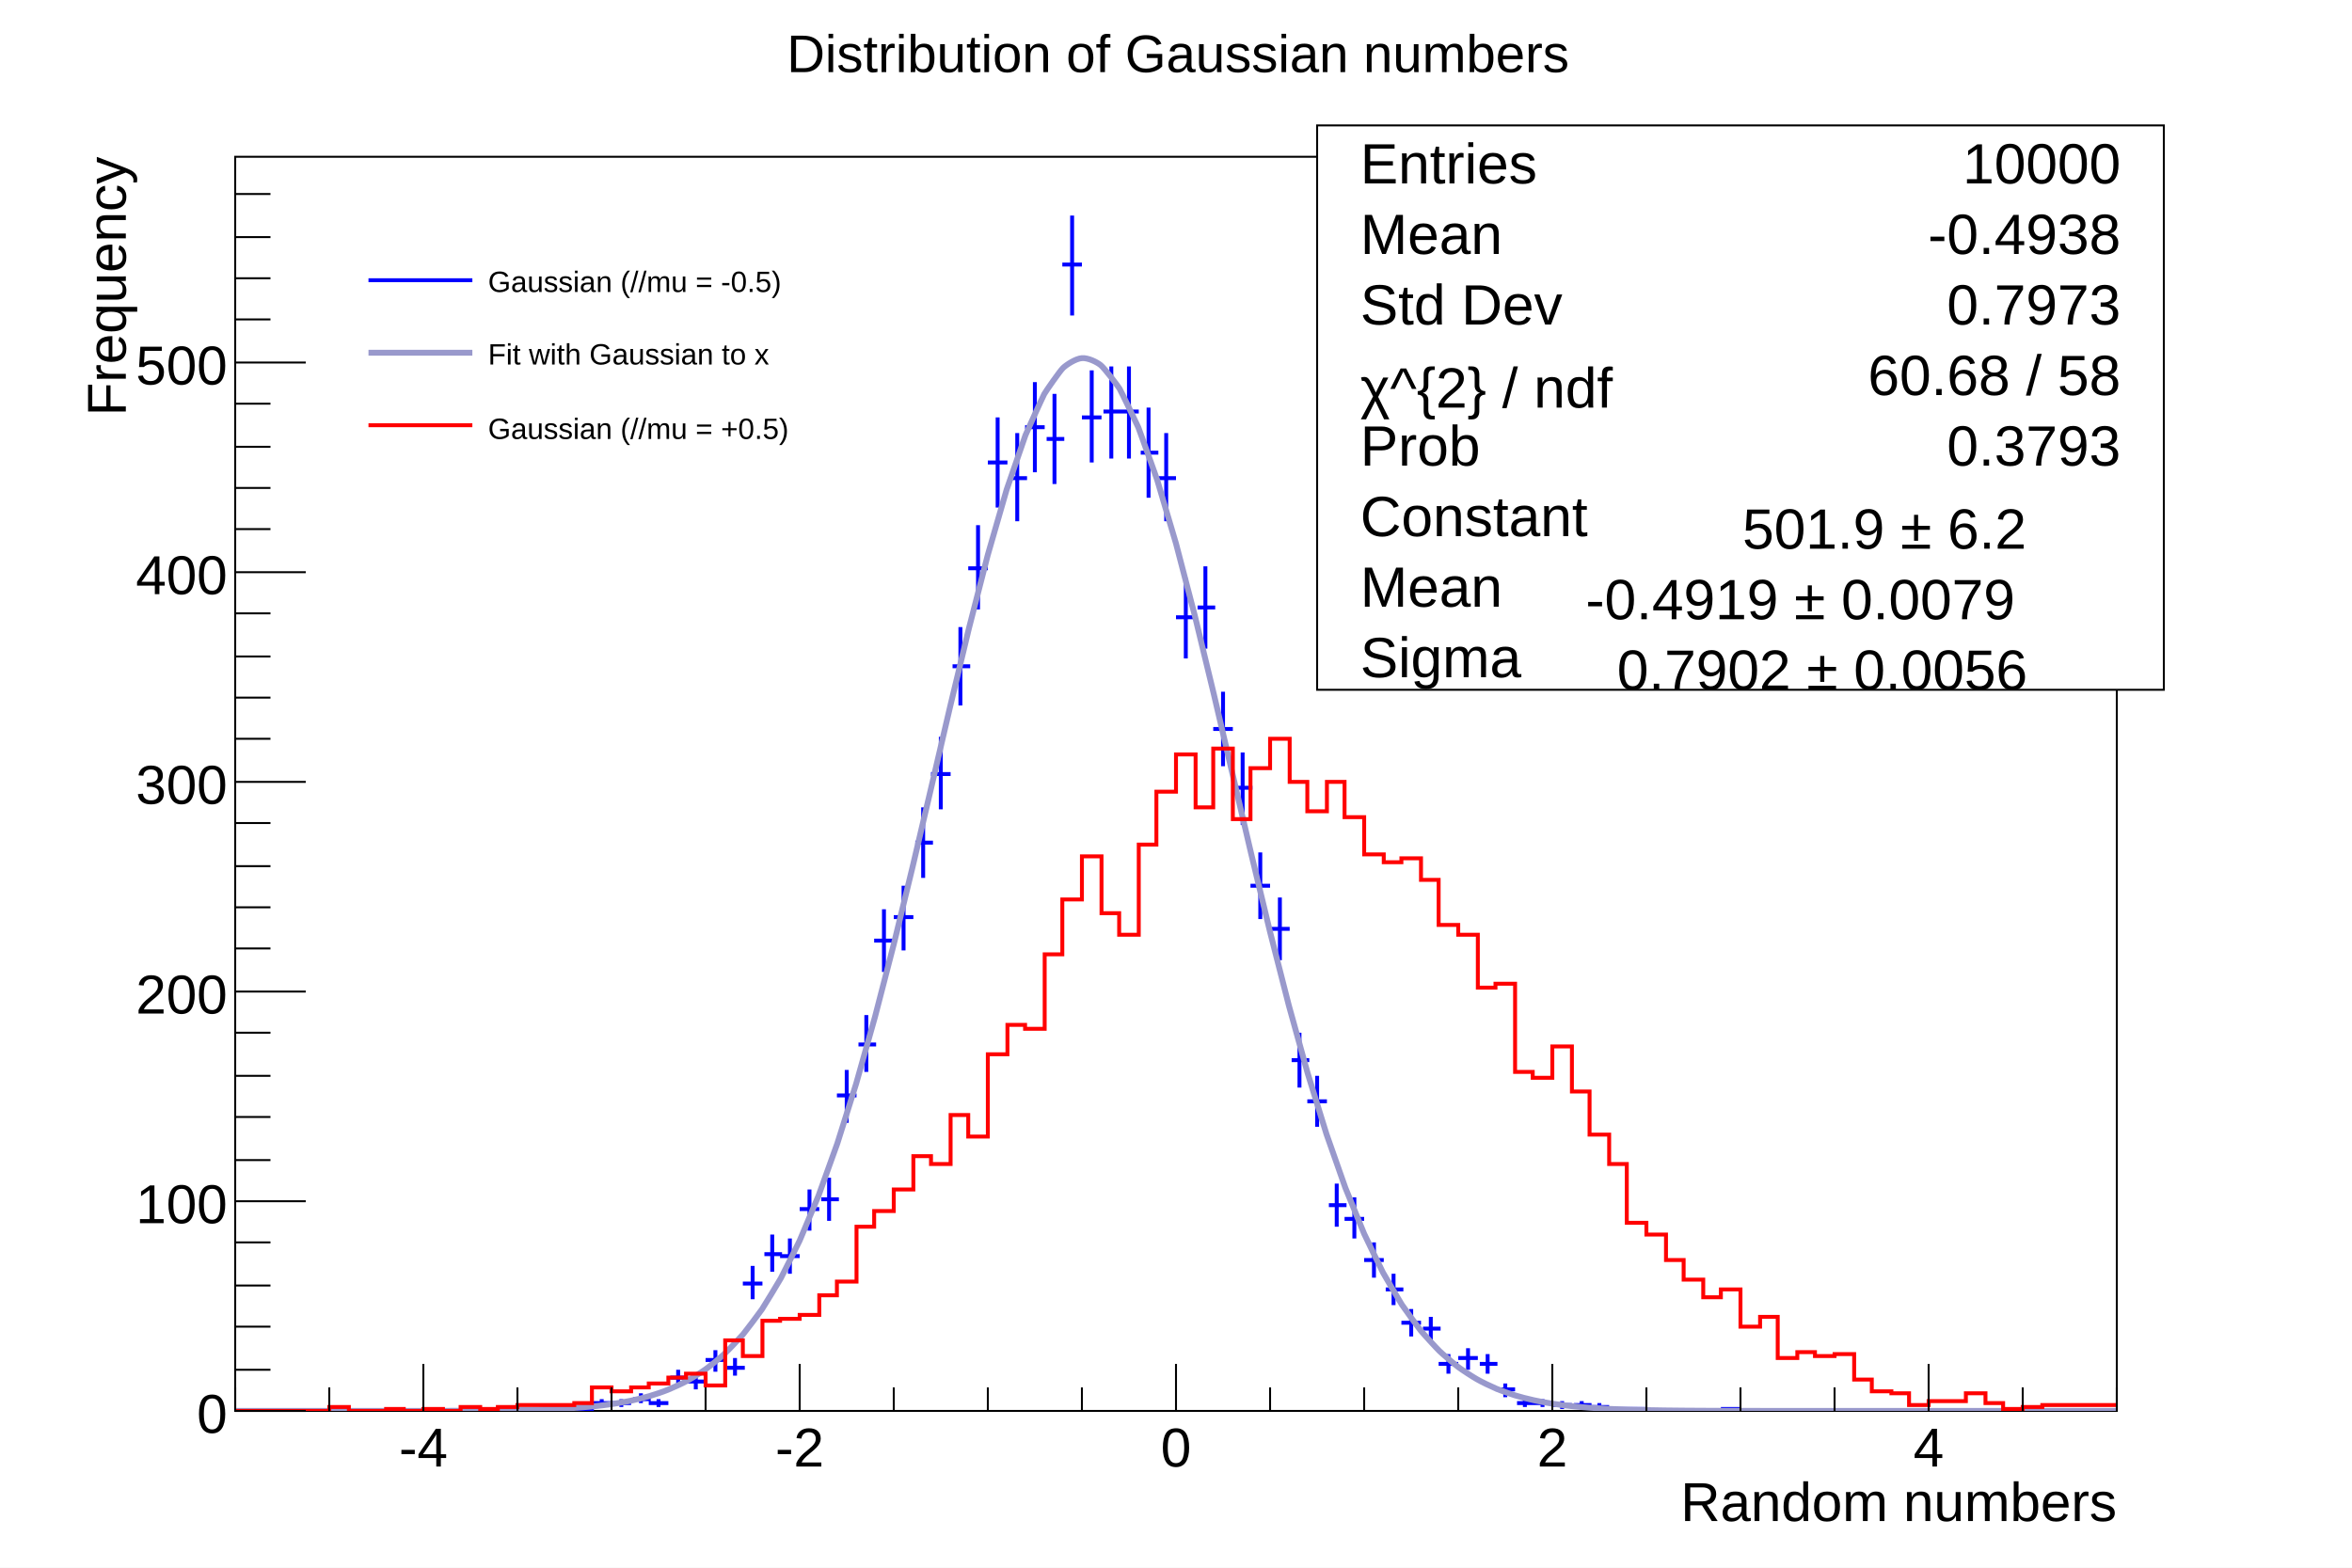
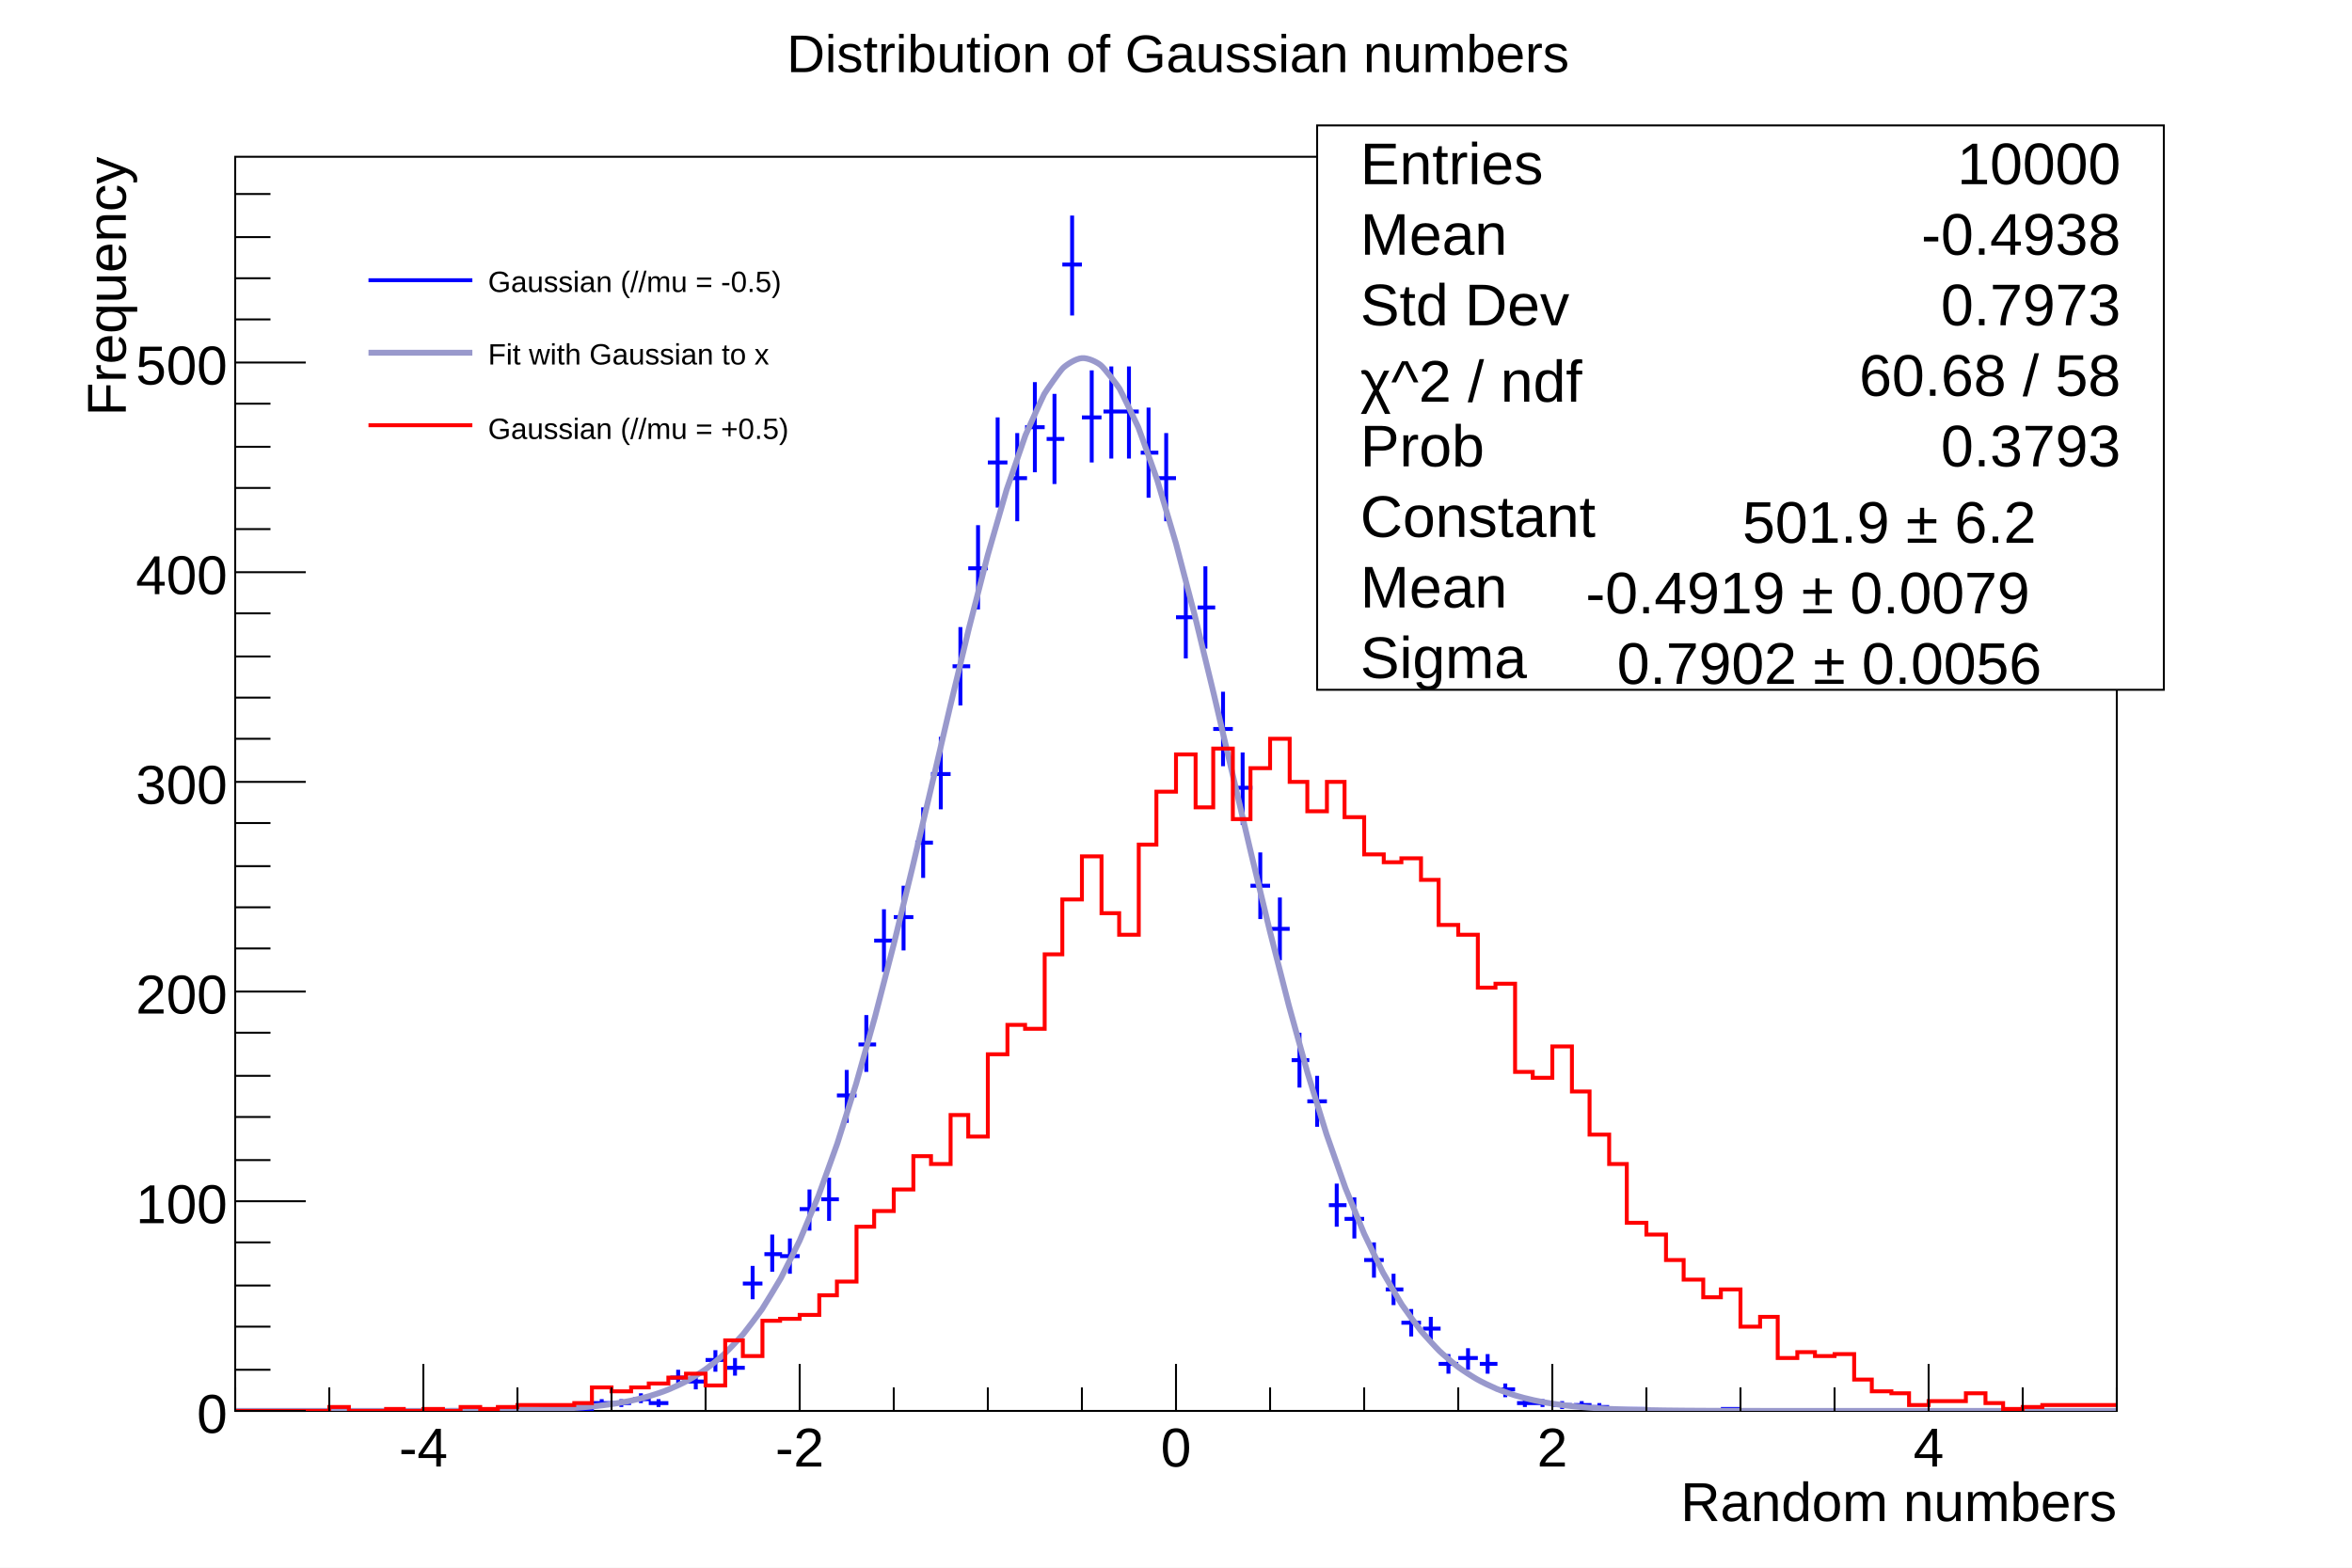
<svg xmlns="http://www.w3.org/2000/svg" viewBox="0 0 1200 800" preserveAspectRatio="none" width="1200" height="800">
  <rect x="0" y="0" width="1200" height="800" style="fill: white;" />
  <g>
    <g transform="translate(120,80)">
      <rect x="0" y="0" width="960" height="640" style="fill: white; stroke: black; stroke-width: 1;" />
      <svg x="0" y="0" overflow="hidden" width="960" height="640" viewBox="0 0 960 640">
        <g objname="Hist_x" objtype="TH1F">
          <path d="M115,639h10M120,638v2M155,639h9M159,638v2M163,639h10M168,638v2M174,639h9M178,638v2M182,636h10M187,634v4M192,636h10M197,634v4M203,634h9M207,631v5M211,636h10M216,634v4M222,623h9M226,619v8M230,625h10M235,621v8M240,614h10M245,609v11M251,618h9M255,613v9M259,575h10M264,566v17M270,560h9M274,550v19M278,561h10M283,552v18M288,537h10M293,527v21M299,532h9M303,521v22M307,479h10M312,466v27M318,453h9M322,438v29M326,400h10M331,384v32M336,388h10M341,372v33M347,350h9M351,332v36M355,315h10M360,296v37M366,260h9M370,240v40M374,210h10M379,188v43M384,156h10M389,133v46M395,164h9M399,141v45M403,138h10M408,115v46M414,144h9M418,121v46M422,55h10M427,30v51M432,133h10M437,109v47M443,130h9M447,107v47M451,130h10M456,107v47M462,151h9M466,128v46M470,164h10M475,141v45M480,235h10M485,215v41M491,230h9M495,209v42M499,292h10M504,273v38M510,322h9M514,304v37M518,372h10M523,355v34M528,394h10M533,378v32M539,461h9M543,447v28M547,482h10M552,469v26M558,535h9M562,524v22M566,542h10M571,531v21M576,563h10M581,554v18M587,578h9M591,570v16M595,595h10M600,588v14M606,598h9M610,592v13M614,616h10M619,611v10M624,613h10M629,608v11M635,616h9M639,611v10M643,629h10M648,626v7M654,636h9M658,634v4M662,636h10M667,634v4M672,637h10M677,635v4M683,637h9M687,635v4M691,638h10M696,636v3M702,639h9M706,638v2M710,639h10M715,638v2M758,639h10M763,638v2" style="stroke: blue; stroke-width: 2;" />
        </g>
        <g objname="fit_x" objtype="TF1">
          <path d="M0.00,640.00c1.60,-0.00,6.40,-0.00,9.60,-0.00s6.40,-0.00,9.60,-0.00s6.40,-0.00,9.60,-0.00s6.40,-0.00,9.60,-0.00s6.40,-0.00,9.60,-0.00s6.40,-0.00,9.60,-0.00s6.40,-0.00,9.60,-0.00s6.40,-0.00,9.60,-0.00s6.40,-0.00,9.60,-0.01s6.40,-0.01,9.60,-0.01s6.40,-0.01,9.60,-0.02s6.40,-0.02,9.60,-0.03s6.40,-0.03,9.60,-0.06s6.40,-0.05,9.60,-0.09s6.40,-0.08,9.60,-0.15s6.40,-0.13,9.60,-0.23s6.41,-0.21,9.60,-0.36s6.42,-0.32,9.60,-0.54s6.43,-0.48,9.60,-0.80s6.47,-0.71,9.60,-1.17s6.54,-1.04,9.60,-1.68s6.66,-1.50,9.60,-2.37s6.85,-2.17,9.60,-3.29s7.13,-3.13,9.60,-4.47s7.49,-4.46,9.60,-5.97s7.89,-6.24,9.60,-7.84s8.27,-8.51,9.60,-10.09s8.60,-11.27,9.60,-12.75s8.86,-14.45,9.60,-15.80s9.05,-17.99,9.60,-19.20s9.18,-21.79,9.60,-22.87s9.28,-25.72,9.60,-26.68s9.34,-29.59,9.60,-30.47s9.38,-33.22,9.60,-34.03s9.41,-36.36,9.60,-37.11s9.43,-38.76,9.60,-39.49s9.43,-40.18,9.60,-40.89s9.43,-40.40,9.60,-41.11s9.41,-39.22,9.60,-39.97s9.38,-36.55,9.60,-37.36s9.31,-32.35,9.60,-33.26s9.17,-26.66,9.60,-27.76s8.84,-19.65,9.60,-21.02s7.92,-11.71,9.60,-13.31s6.42,-4.75,9.60,-4.98s7.67,2.02,9.60,3.59s8.75,10.57,9.60,11.99s9.13,18.69,9.60,19.82s9.30,25.80,9.60,26.74s9.37,31.64,9.60,32.46s9.41,36.04,9.60,36.79s9.43,38.93,9.60,39.65s9.43,40.31,9.60,41.02s9.43,40.30,9.60,41.02s9.41,39.04,9.60,39.79s9.39,36.76,9.60,37.56s9.35,33.70,9.60,34.57s9.29,30.12,9.60,31.07s9.20,26.25,9.60,27.30s9.07,22.30,9.60,23.48s8.89,18.46,9.60,19.78s8.65,14.87,9.60,16.33s8.33,11.65,9.60,13.22s7.96,8.89,9.60,10.49s7.55,6.64,9.60,8.18s7.18,4.87,9.60,6.25s6.89,3.54,9.60,4.69s6.68,2.55,9.60,3.46s6.55,1.82,9.60,2.50s6.48,1.29,9.60,1.78s6.44,0.90,9.60,1.24s6.42,0.62,9.60,0.85s6.41,0.42,9.60,0.58s6.40,0.28,9.60,0.38s6.40,0.18,9.60,0.25s6.40,0.12,9.60,0.16s6.40,0.07,9.60,0.10s6.40,0.05,9.60,0.06s6.40,0.03,9.60,0.04s6.40,0.02,9.60,0.02s6.40,0.01,9.60,0.01s6.40,0.01,9.60,0.01s6.40,0.00,9.60,0.00s6.40,0.00,9.60,0.00s6.40,0.00,9.60,0.00s6.40,0.00,9.60,0.00s6.40,0.00,9.60,0.00s6.40,0.00,9.60,0.00s6.40,0.00,9.60,0.00s6.40,0.00,9.60,0.00s6.40,0.00,9.60,0.00s6.40,0.00,9.60,0.00s6.40,0.00,9.60,0.00s6.40,0.00,9.60,0.00s6.40,0.00,9.60,0.00s6.40,0.00,9.60,0.00s6.40,0.00,9.60,0.00s6.40,0.00,9.60,0.00s6.40,0.00,9.60,0.00s8.00,0.00,9.60,0.00" style="fill: none; stroke: rgb(153,153,204); stroke-width: 3;" />
        </g>
        <g objname="Hist_y" objtype="TH1F">
          <path d="M0,640h48v-2h10v2h19v-1h9v1h10v-1h10v1h9v-2h10v1h9v-1h10v-1h29v-1h9v-8h10v2h10v-2h9v-2h10v-3h9v-2h10v6h10v-23h9v8h10v-18h9v-1h10v-2h10v-10h9v-7h10v-28h9v-8h10v-11h10v-17h9v4h10v-25h9v11h10v-42h10v-15h9v2h10v-38h9v-28h10v-22h10v29h9v11h10v-46h9v-27h10v-19h10v27h9v-30h10v36h9v-26h10v-15h10v22h9v15h10v-15h9v18h10v19h10v4h9v-2h10v11h9v23h10v5h10v27h9v-2h10v45h9v3h10v-16h10v23h9v22h10v15h9v30h10v6h10v13h9v10h10v9h9v-4h10v19h10v-5h9v21h10v-3h9v2h10v-1h10v13h9v6h10v1h9v6h10v-2h19v-4h10v5h9v3h10v-1h10v-1h38" style="stroke-linejoin: miter; stroke: red; stroke-width: 2; fill: none;" />
        </g>
      </svg>
      <g>
        <g transform="translate(0,640)">
          <path d="M0,-12v12m48,-12v12m48,-24v24m48,-12v12m48,-12v12m48,-12v12m48,-24v24m48,-12v12m48,-12v12m48,-12v12m48,-24v24m48,-12v12m48,-12v12m48,-12v12m48,-24v24m48,-12v12m48,-12v12m48,-12v12m48,-24v24m48,-12v12m48,-12v12" style="stroke: black; stroke-width: 1;" />
          <g font-family="Arial" font-size="28" space="preserve">
            <text fill="black" text-anchor="middle" dy=".8em" transform="translate(96,6)">-4</text>
            <text fill="black" text-anchor="middle" dy=".8em" transform="translate(288,6)">-2</text>
            <text fill="black" text-anchor="middle" dy=".8em" transform="translate(480,6)">0</text>
            <text fill="black" text-anchor="middle" dy=".8em" transform="translate(672,6)">2</text>
            <text fill="black" text-anchor="middle" dy=".8em" transform="translate(864,6)">4</text>
          </g>
          <g font-family="Arial" font-size="28" space="preserve" transform="translate(960,45)">
            <text fill="black" text-anchor="end" dy=".4em">Random numbers</text>
          </g>
        </g>
        <g>
          <path d="M36,640h-36m18,-21h-18m18,-22h-18m18,-21h-18m18,-22h-18m36,-21h-36m18,-21h-18m18,-22h-18m18,-21h-18m18,-22h-18m36,-21h-36m18,-22h-18m18,-21h-18m18,-21h-18m18,-22h-18m36,-21h-36m18,-22h-18m18,-21h-18m18,-21h-18m18,-22h-18m36,-21h-36m18,-22h-18m18,-21h-18m18,-21h-18m18,-22h-18m36,-21h-36m18,-22h-18m18,-21h-18m18,-21h-18m18,-22h-18" style="stroke: black; stroke-width: 1;" />
          <g font-family="Arial" font-size="28" space="preserve">
            <text fill="black" text-anchor="end" dy=".4em" transform="translate(-4,640)">0</text>
            <text fill="black" text-anchor="end" dy=".4em" transform="translate(-4,533)">100</text>
            <text fill="black" text-anchor="end" dy=".4em" transform="translate(-4,426)">200</text>
            <text fill="black" text-anchor="end" dy=".4em" transform="translate(-4,319)">300</text>
            <text fill="black" text-anchor="end" dy=".4em" transform="translate(-4,212)">400</text>
            <text fill="black" text-anchor="end" dy=".4em" transform="translate(-4,105)">500</text>
          </g>
          <g font-family="Arial" font-size="28" space="preserve" transform="translate(-67,0)">
            <text fill="black" text-anchor="end" dy=".4em" transform=" rotate(270)">Frequency</text>
          </g>
        </g>
      </g>
    </g>
    <g objname="TPave" objtype="TLegend" transform="translate(180,120)" font-family="Arial" font-size="15" space="preserve">
      <path d="M0,0h276v120h-276z" style="fill: white; stroke: white; stroke-width: 1;" />
      <line x1="8" y1="23" x2="61" y2="23" style="stroke: blue; stroke-width: 2;" />
      <text fill="black" text-anchor="start" dy=".4em" transform="translate(69,23)"> Gaussian (//mu = -0.5)</text>
      <line x1="8" y1="60" x2="61" y2="60" style="stroke: rgb(153,153,204); stroke-width: 3;" />
      <text fill="black" text-anchor="start" dy=".4em" transform="translate(69,60)"> Fit with Gaussian to x</text>
      <line x1="8" y1="97" x2="61" y2="97" style="stroke: red; stroke-width: 2;" />
      <text fill="black" text-anchor="start" dy=".4em" transform="translate(69,98)"> Gaussian (//mu = +0.5)</text>
    </g>
    <g objname="title" objtype="TPaveText" transform="translate(354,4)" font-family="Arial" font-size="27" space="preserve">
      <path d="M0,0h493v44h-493z" style="fill: none;" />
      <text fill="black" text-anchor="middle" dy=".4em" transform="translate(247,22)">Distribution of Gaussian numbers</text>
    </g>
-     <g objname="stats" objtype="TPaveStats" transform="translate(672,64)" font-family="Arial" font-size="29" space="preserve">
+     <g objname="stats" objtype="TPaveStats" transform="translate(672,64)" font-family="Arial" font-size="30" space="preserve">
      <path d="M0,0h432v288h-432z" style="fill: white; stroke: black; stroke-width: 1;" />
      <text fill="black" text-anchor="start" dy=".4em" transform="translate(22,18)">Entries </text>
      <text fill="black" text-anchor="end" dy=".4em" transform="translate(410,18)"> 10000</text>
      <text fill="black" text-anchor="start" dy=".4em" transform="translate(22,54)">Mean </text>
      <text fill="black" text-anchor="end" dy=".4em" transform="translate(410,54)"> -0.4938</text>
      <text fill="black" text-anchor="start" dy=".4em" transform="translate(22,90)">Std Dev </text>
      <text fill="black" text-anchor="end" dy=".4em" transform="translate(410,90)"> 0.7973</text>
-       <text fill="black" text-anchor="start" transform="translate(22,144)">χ^{2} / ndf </text>
+       <text fill="black" text-anchor="start" transform="translate(22,141)">χ^2 / ndf </text>
      <text fill="black" text-anchor="end" dy=".4em" transform="translate(410,126)"> 60.68 / 58</text>
      <text fill="black" text-anchor="start" dy=".4em" transform="translate(22,162)">Prob </text>
      <text fill="black" text-anchor="end" dy=".4em" transform="translate(410,162)"> 0.3793</text>
      <text fill="black" text-anchor="start" dy=".4em" transform="translate(22,198)">Constant </text>
-       <text fill="black" text-anchor="start" transform="translate(217,216)"> 501.9 ± 6.2</text>
+       <text fill="black" text-anchor="start" transform="translate(217,213)"> 501.9 ± 6.2</text>
      <text fill="black" text-anchor="start" dy=".4em" transform="translate(22,234)">Mean </text>
-       <text fill="black" text-anchor="start" transform="translate(137,252)"> -0.4919 ± 0.0079</text>
+       <text fill="black" text-anchor="start" transform="translate(137,249)"> -0.4919 ± 0.0079</text>
      <text fill="black" text-anchor="start" dy=".4em" transform="translate(22,270)">Sigma </text>
-       <text fill="black" text-anchor="start" transform="translate(153,288)"> 0.7902 ± 0.0056</text>
+       <text fill="black" text-anchor="start" transform="translate(153,285)"> 0.7902 ± 0.0056</text>
    </g>
  </g>
</svg>
